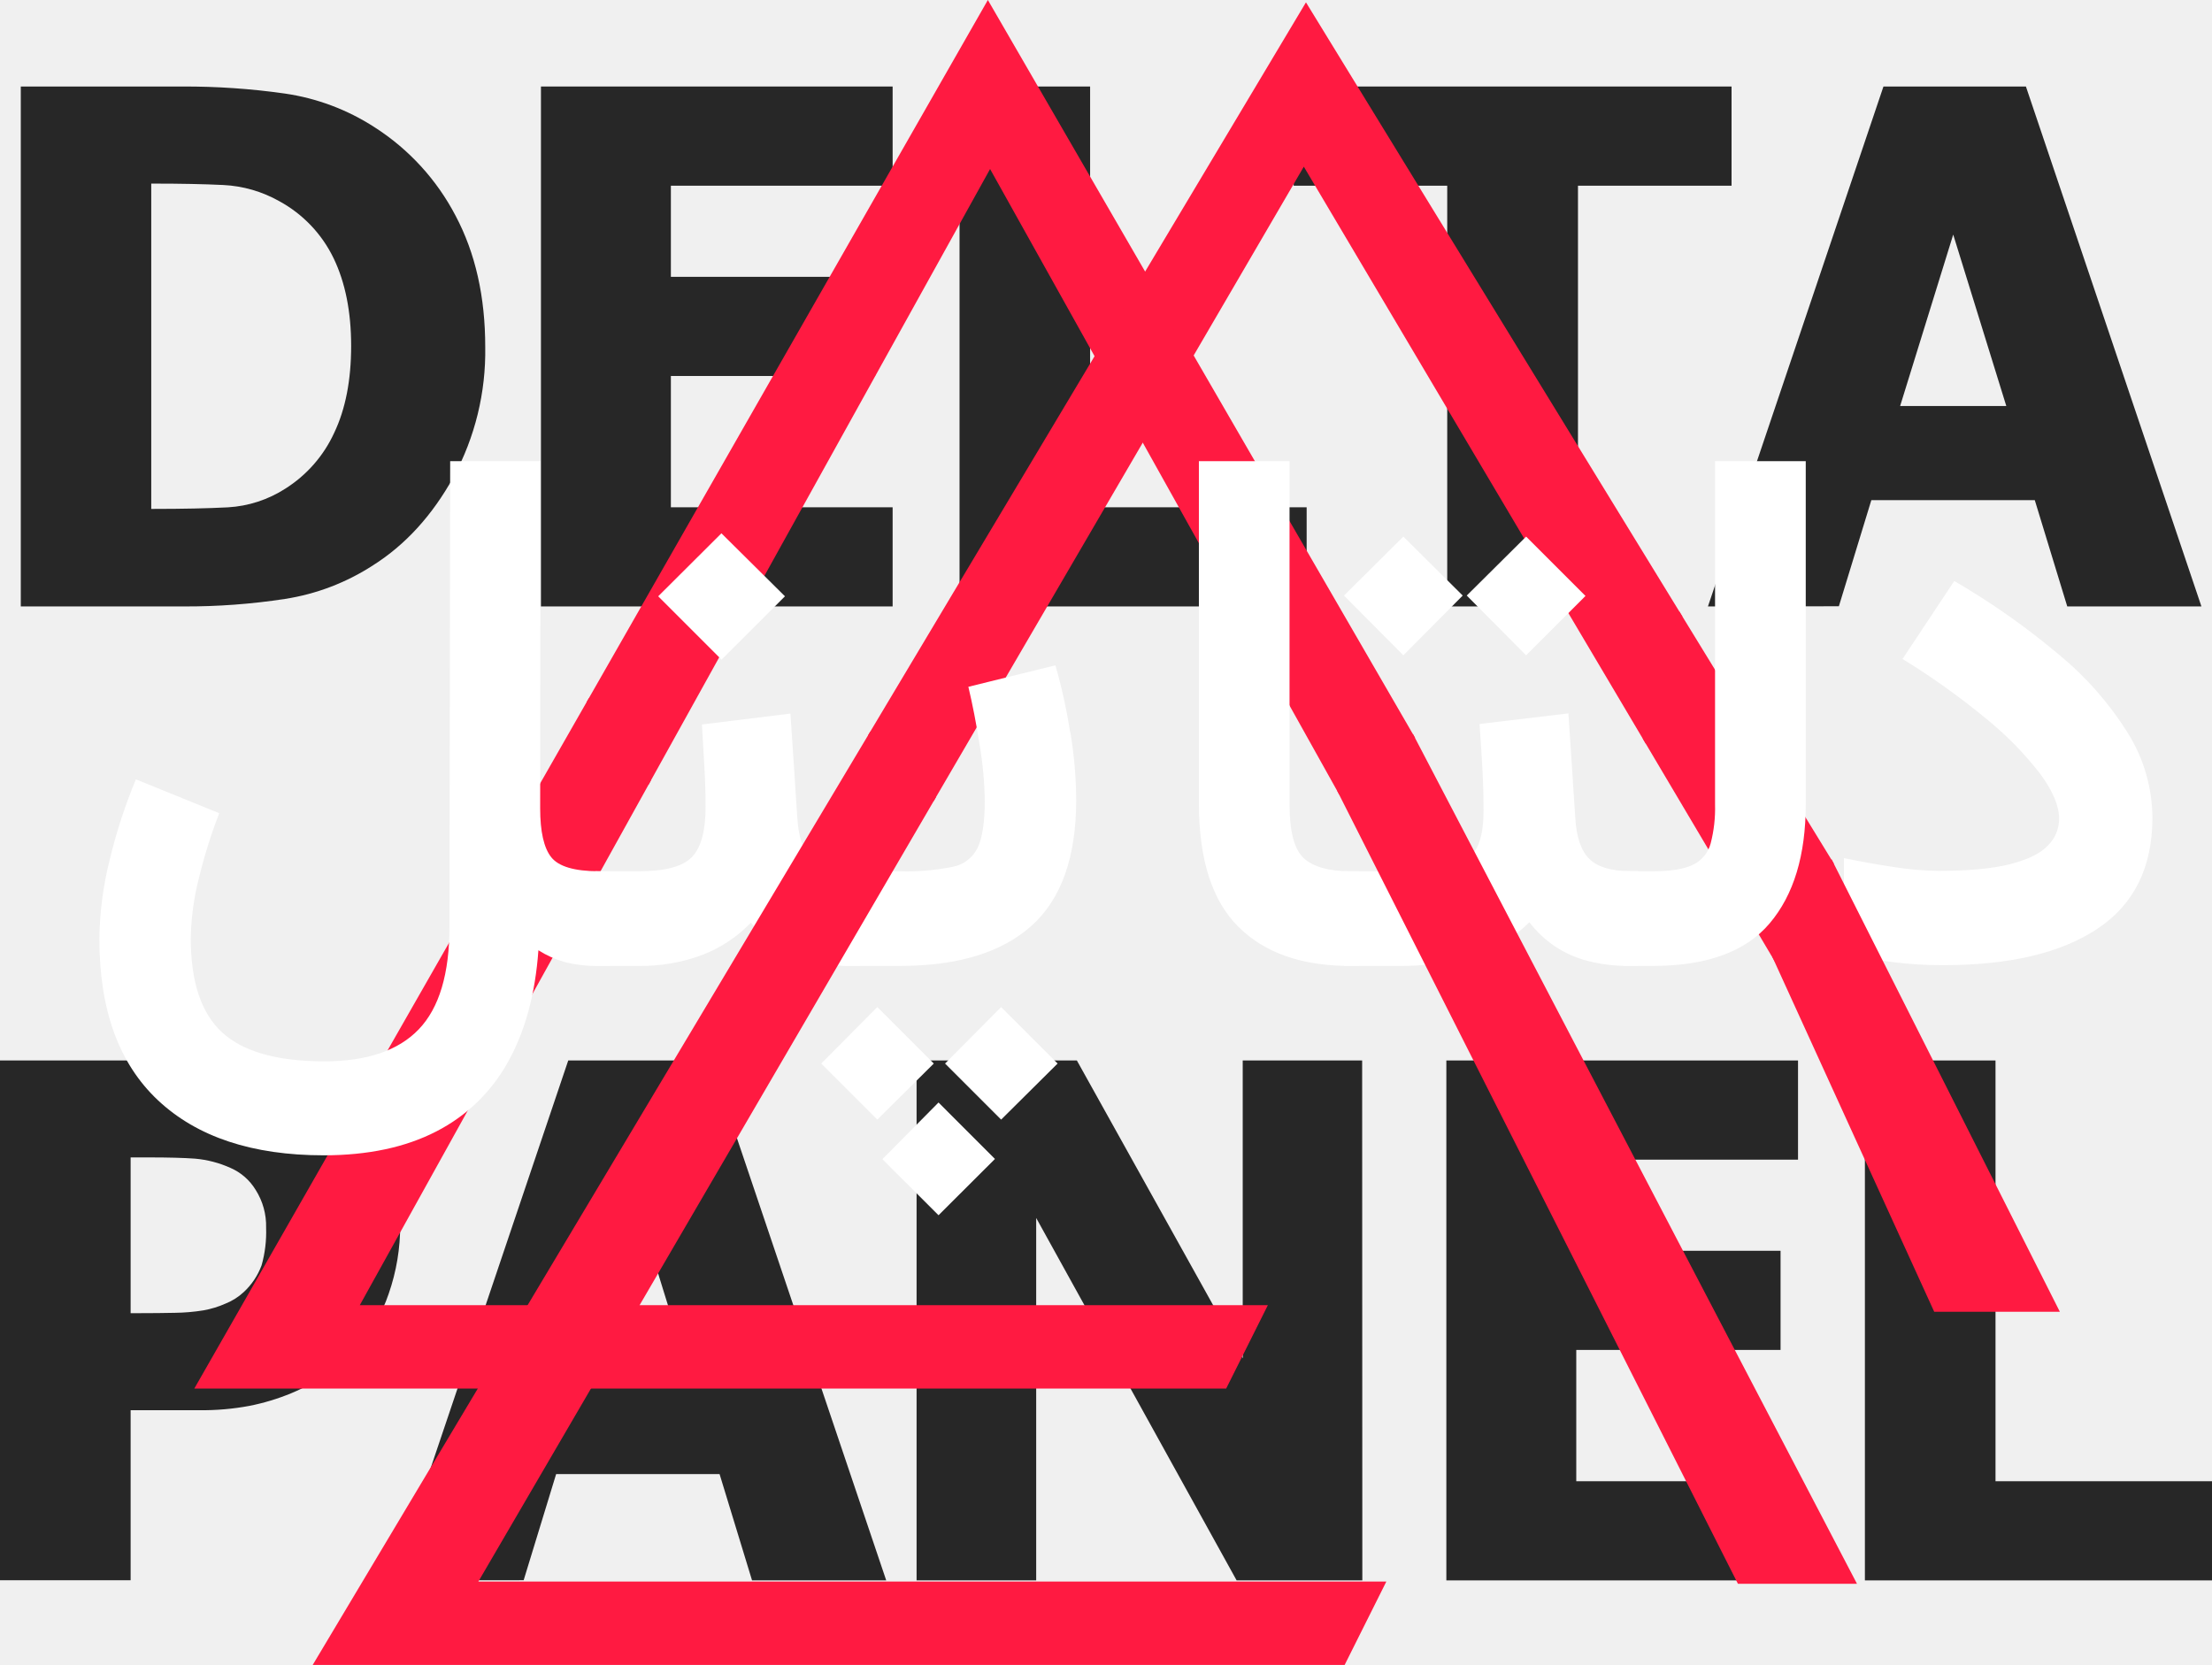
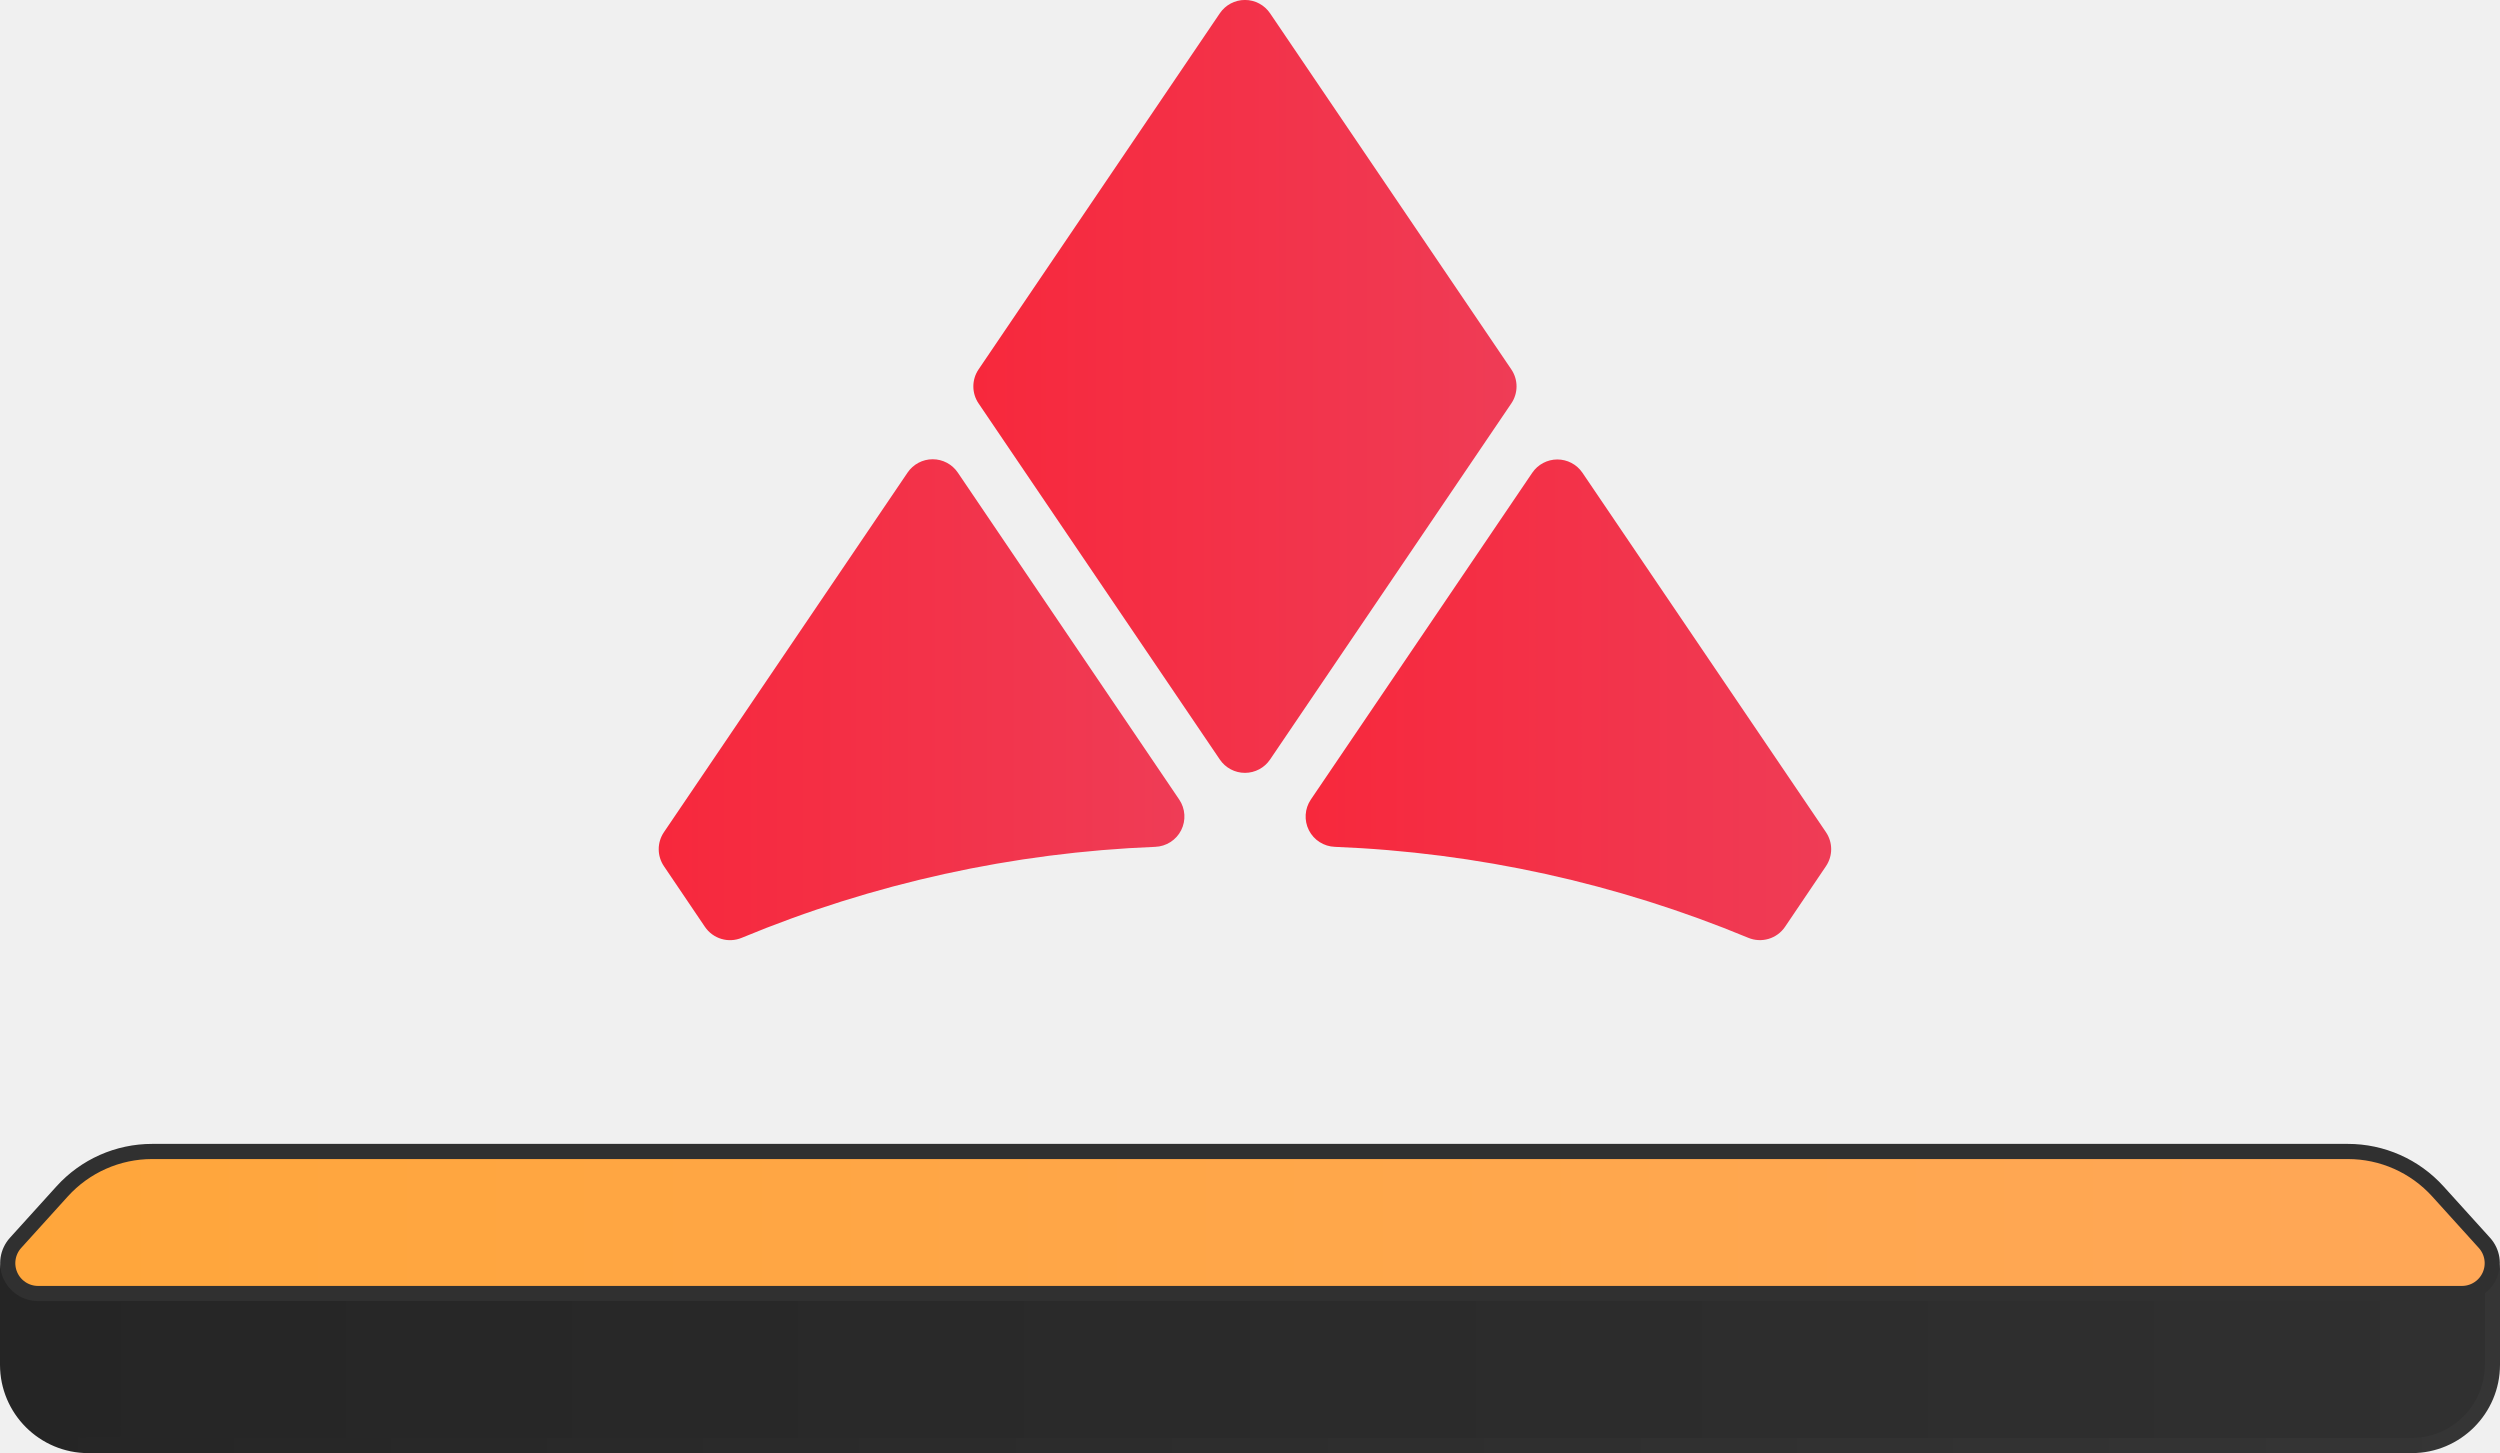
- <svg xmlns="http://www.w3.org/2000/svg" id="Layer_3" data-name="Layer 3" viewBox="0 0 504.14 379.5">
+ <svg xmlns="http://www.w3.org/2000/svg" xmlns:xlink="http://www.w3.org/1999/xlink" viewBox="0 0 494.78 287.56">
  <defs>
-     <style>.cls-1{fill:#272727;}.cls-2{fill:#ff1a41;stroke:#ff1a41;stroke-miterlimit:10;}.cls-3{fill:#fff;}</style>
+     <style>.cls-1,.cls-2{stroke-miterlimit:10;stroke-width:3px;}.cls-1{fill:url(#linear-gradient);stroke:url(#linear-gradient-2);}.cls-2{stroke:#303030;fill:url(#linear-gradient-3);}.cls-3{fill:url(#linear-gradient-4);}.cls-4{fill:url(#linear-gradient-5);}.cls-5{fill:url(#linear-gradient-6);}</style>
+     <linearGradient id="linear-gradient" x1="1.5" y1="268.08" x2="493.28" y2="268.08" gradientUnits="userSpaceOnUse">
+       <stop offset="0" stop-color="#252525" />
+       <stop offset="1" stop-color="#303030" />
+     </linearGradient>
+     <linearGradient id="linear-gradient-2" y1="268.08" x2="494.78" y2="268.08" gradientUnits="userSpaceOnUse">
+       <stop offset="0" stop-color="#252525" />
+       <stop offset="1" stop-color="#353535" />
+     </linearGradient>
+     <linearGradient id="linear-gradient-3" x1="1.5" y1="241.95" x2="493.28" y2="241.95" gradientUnits="userSpaceOnUse">
+       <stop offset="0" stop-color="#ffa63b" />
+       <stop offset="1" stop-color="#ffa757" />
+     </linearGradient>
+     <linearGradient id="linear-gradient-4" x1="258.37" y1="138.48" x2="362.42" y2="138.48" gradientUnits="userSpaceOnUse">
+       <stop offset="0" stop-color="#f7283c" />
+       <stop offset="1" stop-color="#ef3c56" />
+     </linearGradient>
+     <linearGradient id="linear-gradient-5" x1="130.37" y1="138.48" x2="234.42" y2="138.48" xlink:href="#linear-gradient-4" />
+     <linearGradient id="linear-gradient-6" x1="192.64" y1="76.48" x2="300.14" y2="76.48" xlink:href="#linear-gradient-4" />
  </defs>
-   <path class="cls-1" d="M109.69,145.1a60.22,60.22,0,0,1-7.24,29.65q-7.24,13.08-18.31,20.09a51.26,51.26,0,0,1-20.09,7.68,148.73,148.73,0,0,1-23.12,1.71H3.84V85.72H40.61A160.93,160.93,0,0,1,64,87.32,51.05,51.05,0,0,1,84.46,95a53.09,53.09,0,0,1,18.47,20.17Q109.7,127.92,109.69,145.1Zm-30.56-.24q0-11.7-4-20a29.31,29.31,0,0,0-12.37-13A28.8,28.8,0,0,0,50,108.17q-6.65-.32-15.88-.32h-.55V182h.55q10,0,16.92-.36a27,27,0,0,0,13.09-4.26,29.63,29.63,0,0,0,11.14-12.73Q79.13,156.55,79.13,144.86Z" transform="translate(0.9 -66)" />
-   <path class="cls-1" d="M122.39,204.23V85.72h80.15v22.61H152V129.1h46.56v22.6H152v29.93h50.54v22.6Z" transform="translate(0.9 -66)" />
-   <path class="cls-1" d="M296.9,204.23H217.79V85.72h29.76v95.91H296.9Z" transform="translate(0.9 -66)" />
-   <path class="cls-1" d="M328.94,204.23v-95.9h-35V85.72h99.8v22.61h-35v95.9Z" transform="translate(0.9 -66)" />
-   <path class="cls-1" d="M388.36,204.23l40-118.51h32.47l40,118.51H470.25L462.85,180H425.6l-7.4,24.19Zm68-45.68-12.1-39.08-12.1,39.08Z" transform="translate(0.9 -66)" />
-   <path class="cls-1" d="M90.31,345.13a47.26,47.26,0,0,1-2.62,15.76,33.34,33.34,0,0,1-7.56,12.5,51.77,51.77,0,0,1-6.65,5.73,39.68,39.68,0,0,1-8,4.45A50.55,50.55,0,0,1,56,386.44a58.44,58.44,0,0,1-11.5,1H28.87v38.76H-.9V307.72h46a73.68,73.68,0,0,1,17.7,1.87,42.75,42.75,0,0,1,13.49,5.93,29.89,29.89,0,0,1,10.35,11.9A39.75,39.75,0,0,1,90.31,345.13Zm-30.56.72a15.36,15.36,0,0,0-2.39-8.64,12.56,12.56,0,0,0-5.73-5,24.9,24.9,0,0,0-8.08-2.11q-3.86-.28-10.46-.28H28.87v35.5h2.07q4.22,0,8-.08a43.93,43.93,0,0,0,6.52-.56,21.5,21.5,0,0,0,5.06-1.55,13.22,13.22,0,0,0,4.1-2.59,15.7,15.7,0,0,0,4.1-6.13A27.87,27.87,0,0,0,59.75,345.85Z" transform="translate(0.9 -66)" />
-   <path class="cls-1" d="M88.61,426.23l40-118.51h32.47l40,118.51H170.5L163.1,402H125.85l-7.4,24.19Zm68-45.68-12.1-39.08-12.1,39.08Z" transform="translate(0.9 -66)" />
-   <path class="cls-1" d="M309.59,426.23H280.94l-45.68-82.61v82.61H208V307.72h36.53l37.8,67.89V307.72h27.22Z" transform="translate(0.9 -66)" />
-   <path class="cls-1" d="M328.74,426.23V307.72h80.15v22.61H358.35V351.1h46.56v22.6H358.35v29.93h50.54v22.6Z" transform="translate(0.9 -66)" />
-   <path class="cls-1" d="M503.24,426.23H424.13V307.72H453.9v95.91h49.34Z" transform="translate(0.9 -66)" />
-   <polygon class="cls-2" points="382.88 140.57 374.95 168.3 404.55 218.25 417.38 196.86 382.88 140.57" />
-   <polygon class="cls-2" points="198.45 167.56 212.69 181.79 260.46 99.89 250.04 81.2 198.45 167.56" />
-   <polygon class="cls-2" points="81.15 298 147.74 177.96 134.28 160.02 45.15 316 109.78 316 120.53 298 81.15 298" />
-   <polygon class="cls-2" points="225.65 37.5 250.04 81.2 260.98 62.89 225.15 1 134.28 160.02 147.74 177.96 225.65 37.5" />
-   <polygon class="cls-2" points="305.39 180.38 321.85 168.04 271.47 81.02 260.46 99.89 305.39 180.38" />
-   <polygon class="cls-2" points="297.65 1.5 260.98 62.89 271.47 81.02 297.15 37 374.95 168.3 382.88 140.57 297.65 1.5" />
-   <path class="cls-3" d="M44.45,266.09a59,59,0,0,0-1.87,13.78q0,14.94,7.18,21.49T73,307.92q14.54,0,21.54-7.3t7-23.41l.16-106.09h20.59l-.08,79.11q0,8,2.53,11.17t10.75,3.19H138v21.58h-2.41a28.77,28.77,0,0,1-7.88-.91,22.43,22.43,0,0,1-5.9-2.66q-1.08,15-6.93,25.45A38.84,38.84,0,0,1,98.53,323.9Q88,329.33,72.88,329.34q-24.4,0-37.77-12.54T21.75,280a76.89,76.89,0,0,1,2.32-17.89,122.7,122.7,0,0,1,6-18.47l19,7.72A114.71,114.71,0,0,0,44.45,266.09Z" transform="translate(0.9 -66)" />
-   <path class="cls-3" d="M193.07,286.17a33,33,0,0,1-13.32-2.49,24.14,24.14,0,0,1-9.5-7.38A30.55,30.55,0,0,1,159,283.72a39.69,39.69,0,0,1-14.2,2.45h-10V264.59h10q8.88,0,12-3.24t3.11-11.45q0-4.49-.29-9.38c-.19-3.27-.37-6.39-.54-9.38l20.17-2.49,1.58,23.91q.41,6.56,3.24,9.29t9.21,2.74h1.83v21.58Zm-29.55-98.61L178,201.92l-14.45,14.44-14.44-14.44Z" transform="translate(0.9 -66)" />
-   <path class="cls-3" d="M199.05,295.55l12.87,12.87L199.05,321.2l-12.78-12.78Zm44-62.63a96.87,96.87,0,0,1,1.33,15.4q0,19.59-10.21,28.72t-30,9.13H191.75V264.59h12.36a52.88,52.88,0,0,0,12.08-1,8,8,0,0,0,5.77-4.44q1.57-3.41,1.58-10.54a84.34,84.34,0,0,0-1.16-12.78q-1.17-7.39-2.58-13.28l19.84-4.9A123.93,123.93,0,0,1,243,232.92ZM213,317.3l12.86,12.87L213,343l-12.79-12.78Zm14.27-21.75,12.87,12.87L227.27,321.2l-12.78-12.78Z" transform="translate(0.9 -66)" />
-   <path class="cls-3" d="M306.74,286.17q-16.44,0-25.4-8.92t-9-28V171.12H293v78.2q0,9.38,3.28,12.32t10.42,2.95h2.08v21.58Z" transform="translate(0.9 -66)" />
-   <path class="cls-3" d="M318.94,188.31l13.53,13.44-13.53,13.62-13.53-13.62Zm51.55,97.86a36.81,36.81,0,0,1-9.46-1.12,24.42,24.42,0,0,1-7.51-3.32,24.83,24.83,0,0,1-5.86-5.52,30.23,30.23,0,0,1-12.7,7.56,56.89,56.89,0,0,1-17.1,2.4H305.5V264.59H318a47.17,47.17,0,0,0,12-1.16,8.54,8.54,0,0,0,5.68-4.15q1.54-3,1.54-8.55,0-4.81-.29-10c-.2-3.43-.4-6.67-.62-9.71l20.25-2.41,1.58,24c.27,4.31,1.35,7.39,3.23,9.21s5,2.74,9.22,2.74h1.82v21.58Zm-23.57-97.86,13.53,13.53-13.53,13.53-13.53-13.62Z" transform="translate(0.9 -66)" />
-   <path class="cls-3" d="M369.16,264.59h6.73q6.06,0,9.09-1.49a7.56,7.56,0,0,0,4-4.86,31.77,31.77,0,0,0,1-8.84V171.12h20.67v78.2q0,17.43-8.22,27.14t-26.65,9.71h-6.64Z" transform="translate(0.9 -66)" />
-   <path class="cls-3" d="M430.51,263.6a70.2,70.2,0,0,0,10.34.91q10.36,0,16.39-1.54t8.59-4.23a8.59,8.59,0,0,0,2.57-6.1q0-4.39-4.31-10.25a76.19,76.19,0,0,0-12.33-12.58,168.14,168.14,0,0,0-19.05-13.61l11.79-17.77a170,170,0,0,1,24,16.9,74.09,74.09,0,0,1,15.64,17.88,36.83,36.83,0,0,1,5.52,19.18q0,16.94-12.49,25.28T441.92,286a89,89,0,0,1-11.82-.75q-5.61-.75-10.75-1.83V261.6Q424.49,262.68,430.51,263.6Z" transform="translate(0.9 -66)" />
-   <polygon class="cls-2" points="279.15 316 288.15 298 144.9 298 134.4 316 279.15 316" />
-   <polygon class="cls-2" points="396.4 360.5 422.4 360.5 321.85 168.04 305.39 180.38 396.4 360.5" />
-   <polygon class="cls-2" points="250.04 81.2 260.46 99.89 271.47 81.02 260.98 62.89 250.04 81.2" />
-   <polygon class="cls-2" points="72.15 379 306.15 379 315.15 361 108.15 361 134.4 316 109.78 316 72.15 379" />
-   <polygon class="cls-2" points="109.78 316 134.4 316 144.9 298 120.53 298 109.78 316" />
-   <polygon class="cls-2" points="120.53 298 144.9 298 212.69 181.79 198.45 167.56 120.53 298" />
-   <polygon class="cls-2" points="468.65 298.5 417.38 196.86 404.55 218.25 441.15 298.5 468.65 298.5" />
+   <g id="Layer_2" data-name="Layer 2">
+     <g id="Layer_1-2" data-name="Layer 1">
+       <path class="cls-1" d="M2.5,250.09H492.28a1,1,0,0,1,1,1v19a16,16,0,0,1-16,16H17.5a16,16,0,0,1-16-16v-19A1,1,0,0,1,2.5,250.09Z" />
+       <path class="cls-2" d="M3.06,246l9.24-10.21a24,24,0,0,1,17.8-7.9H464.68a24,24,0,0,1,17.8,7.9L491.72,246a6,6,0,0,1-4.45,10H7.51A6,6,0,0,1,3.06,246Z" />
+       <path class="cls-3" d="M313.16,93.53l48.22,71.17a6,6,0,0,1,0,6.73l-8.1,12A6,6,0,0,1,346,185.6a238,238,0,0,0-81.82-18,6,6,0,0,1-4.75-9.36q21.9-32.34,43.82-64.67A6,6,0,0,1,313.16,93.53Z" />
+       <path class="cls-4" d="M179.62,93.53,131.4,164.7a6,6,0,0,0,0,6.73l8.11,12a6,6,0,0,0,7.3,2.17,238,238,0,0,1,81.83-18,6,6,0,0,0,4.74-9.36L189.56,93.53A6,6,0,0,0,179.62,93.53Z" />
+       <path class="cls-5" d="M299.11,79.84l-47.75,70.48a6,6,0,0,1-9.94,0L193.67,79.84a6,6,0,0,1,0-6.73L241.42,2.63a6,6,0,0,1,9.94,0l47.75,70.48A6,6,0,0,1,299.11,79.84Z" />
+     </g>
+   </g>
</svg>
